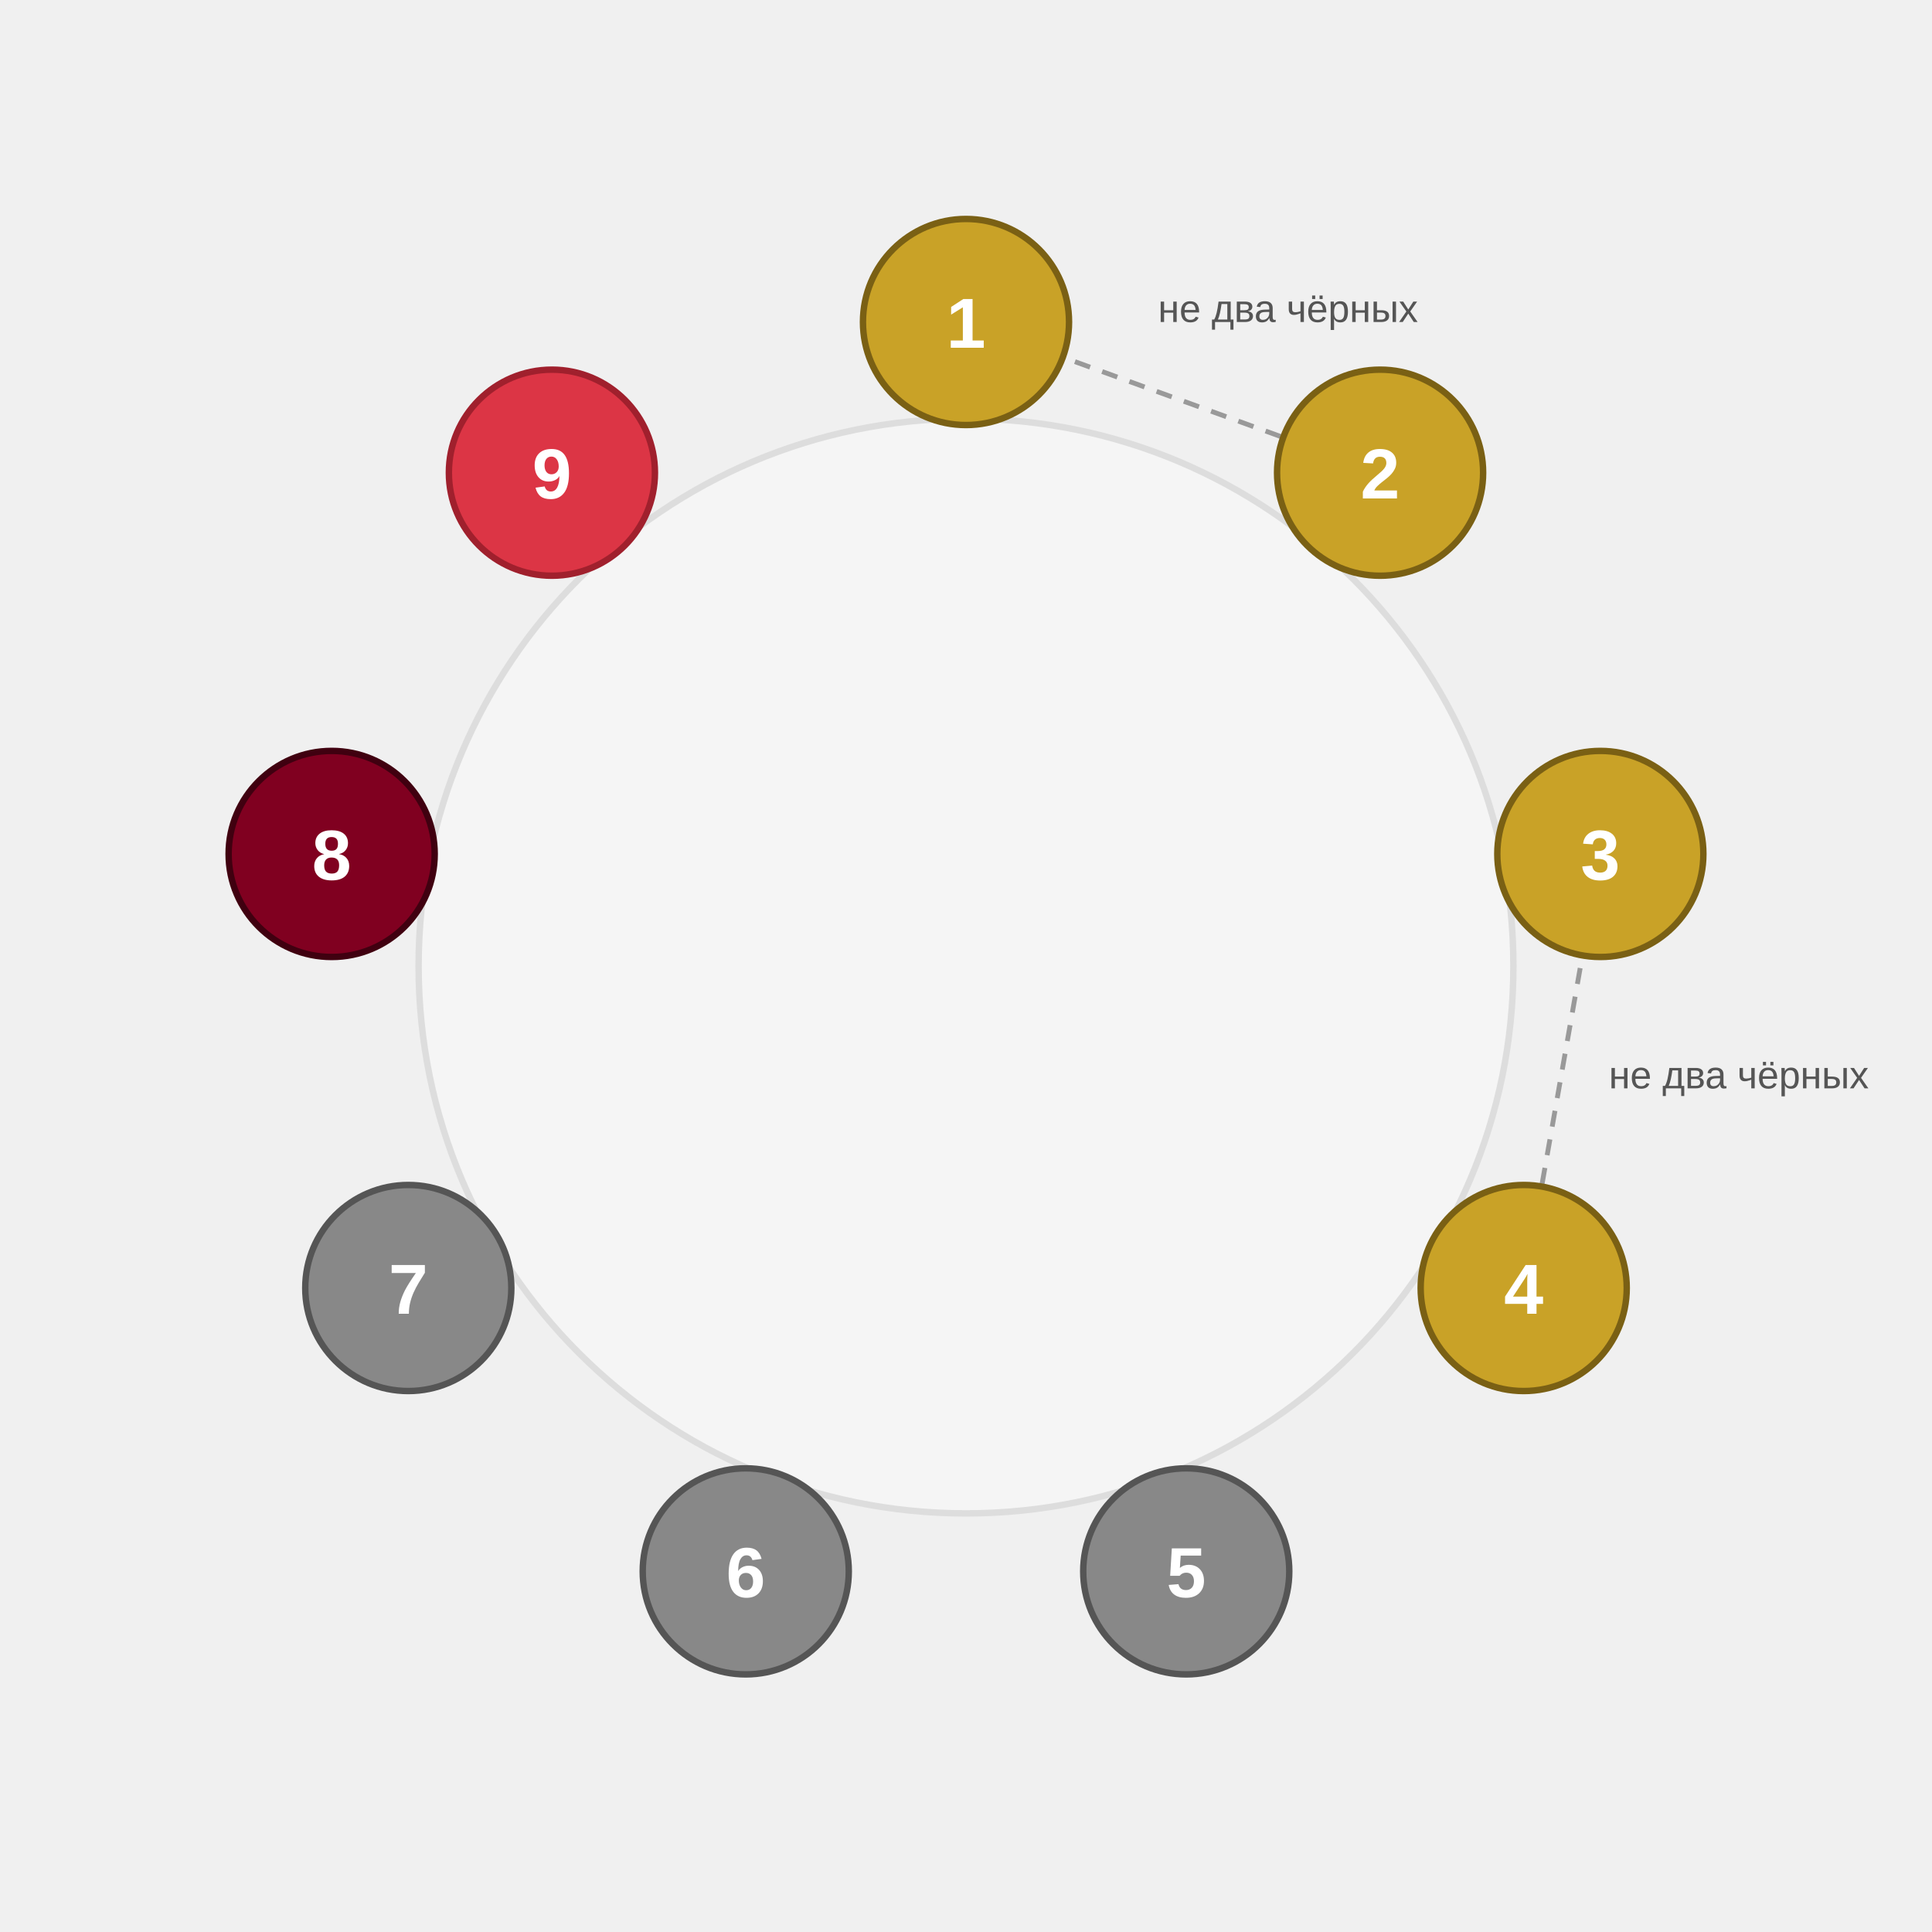
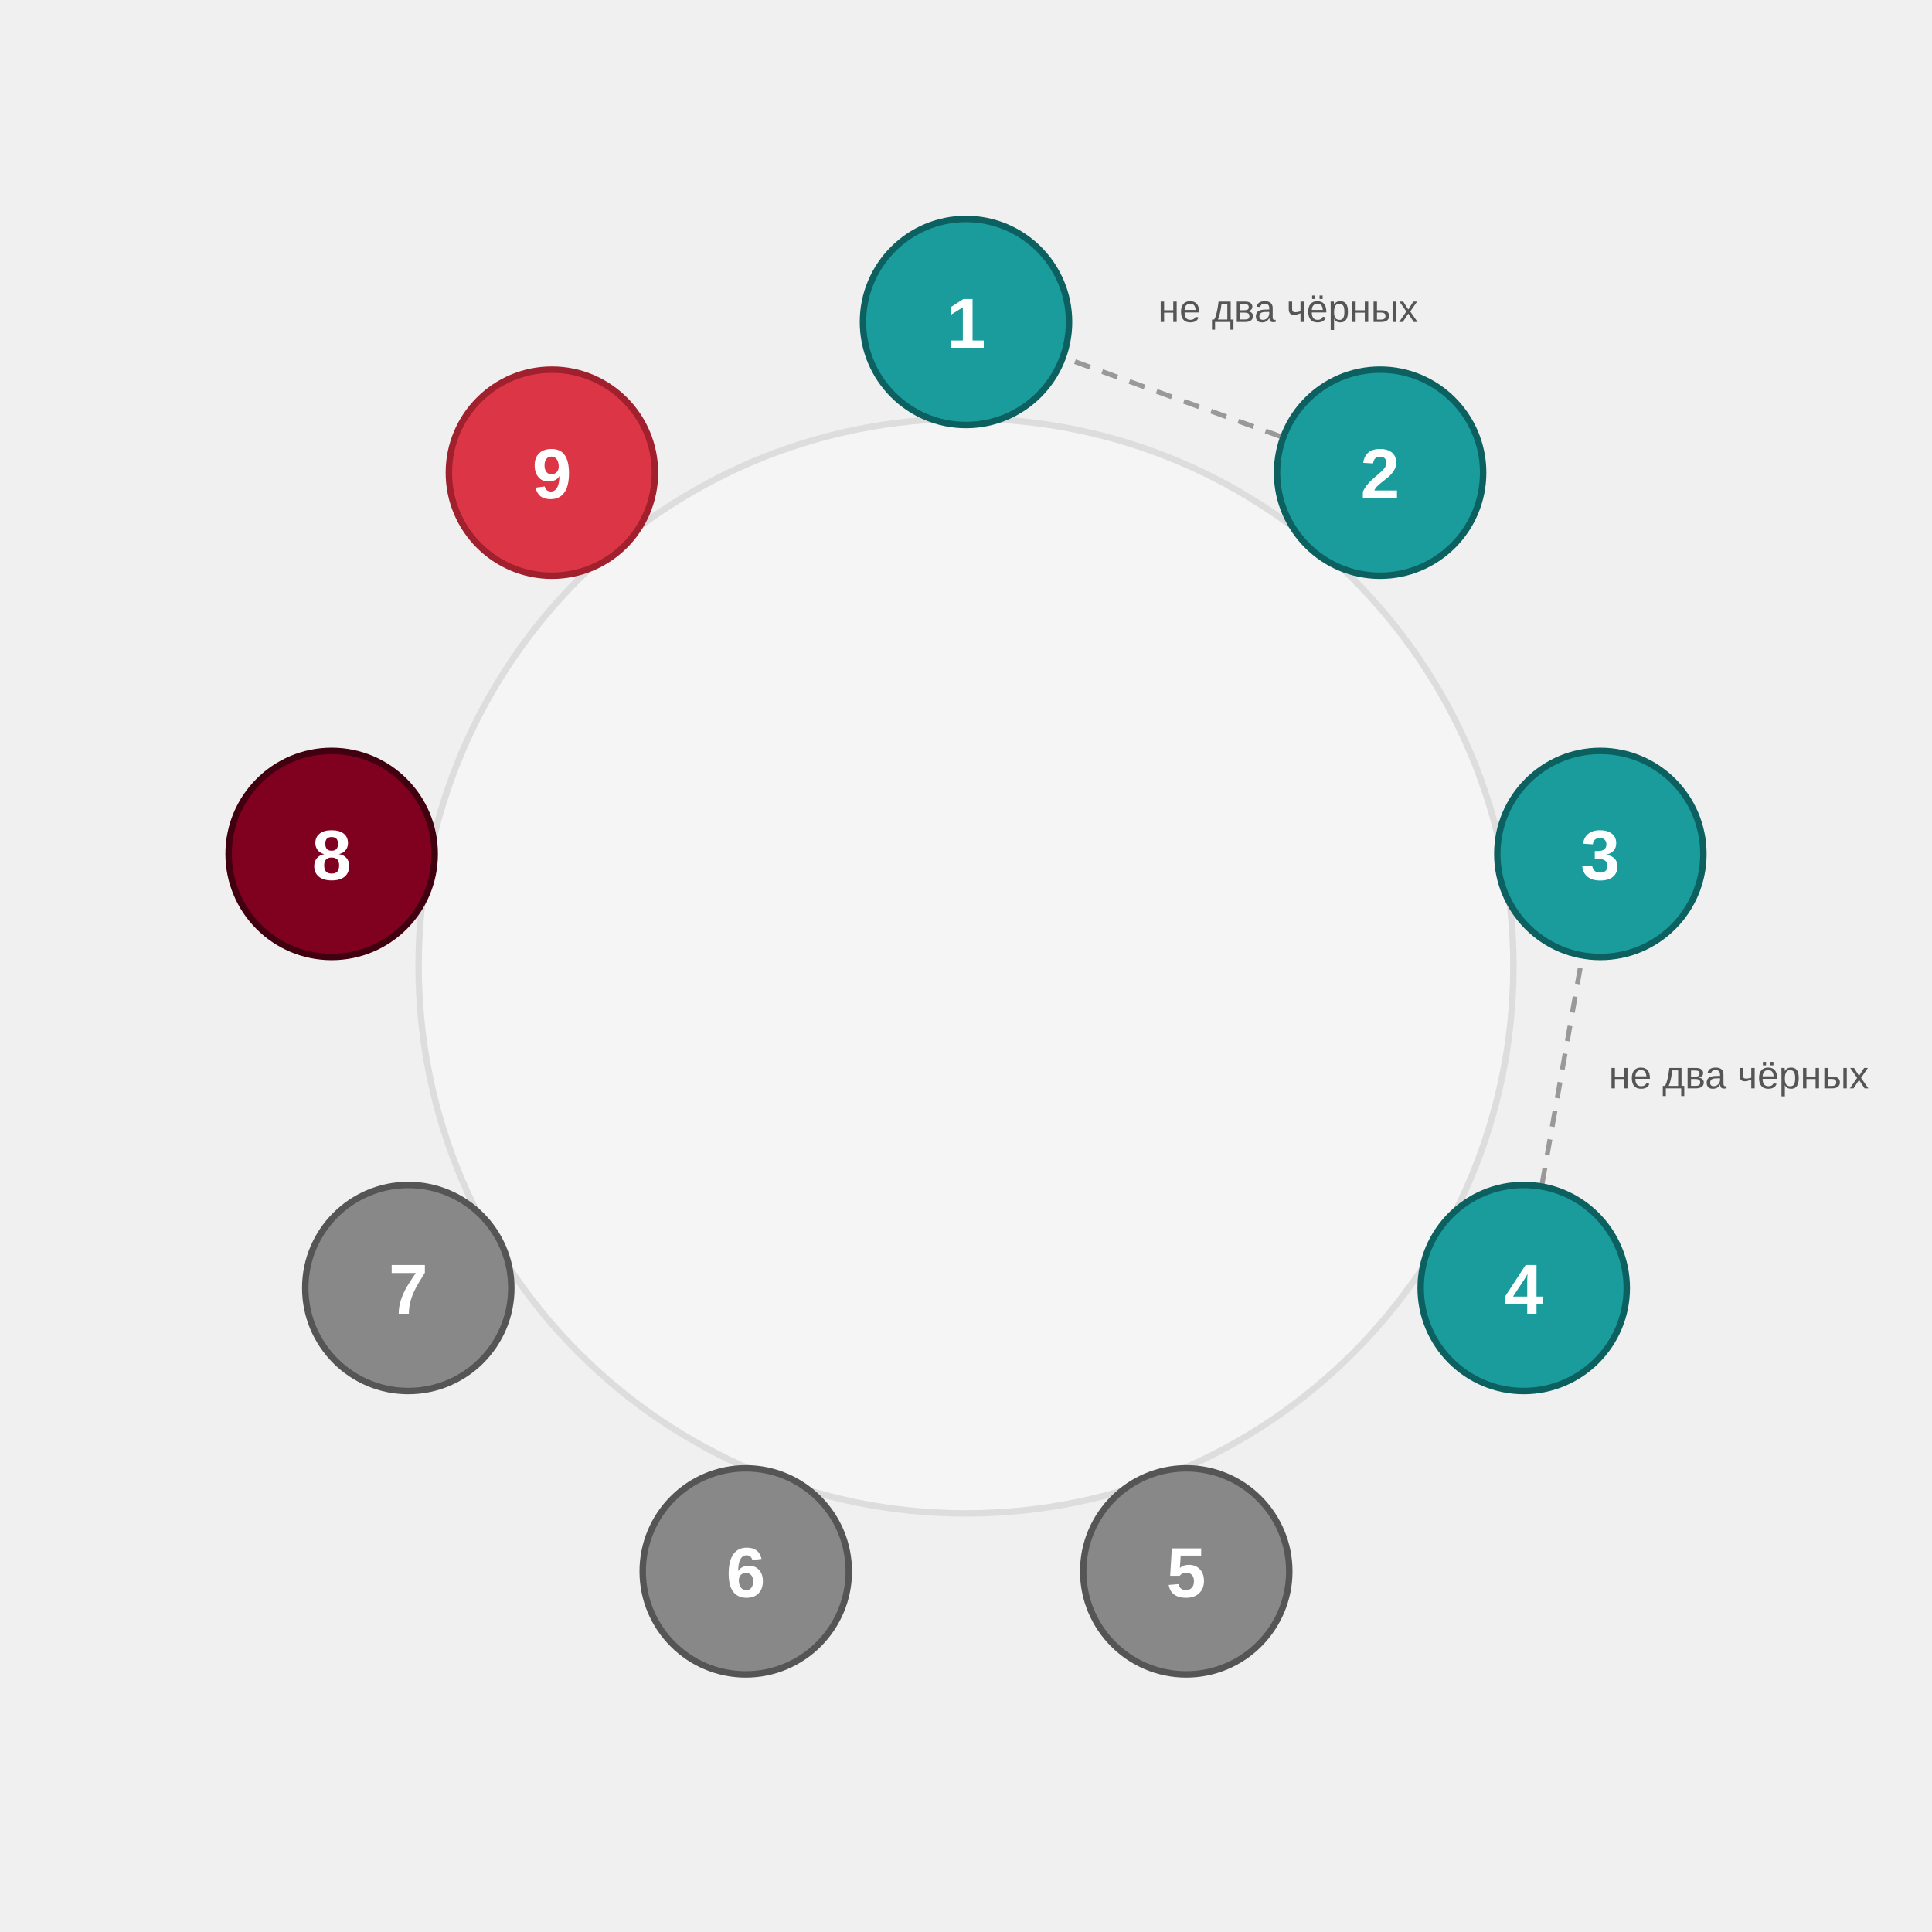
<svg xmlns="http://www.w3.org/2000/svg" width="600" height="600" viewBox="0 0 600 600">
  <circle cx="300" cy="300" r="170" fill="#F5F5F5" stroke="#DDDDDD" stroke-width="2" />
  <line x1="300" y1="100" x2="428.6" y2="146.8" stroke="#999999" stroke-dasharray="5 4" stroke-width="1.5" />
  <line x1="497" y1="265.2" x2="473.2" y2="400" stroke="#999999" stroke-dasharray="5 4" stroke-width="1.5" />
-   <circle cx="300" cy="100" r="32" fill="#C9A227" stroke="#7A6014" stroke-width="2" />
+   <circle cx="300" cy="100" r="32" fill="#1B9C9C" stroke="#0D6060" stroke-width="2" />
  <text x="300" y="108" text-anchor="middle" font-size="22" fill="#FFFFFF" font-weight="bold" font-family="Arial, sans-serif">1</text>
-   <circle cx="428.6" cy="146.8" r="32" fill="#C9A227" stroke="#7A6014" stroke-width="2" />
+   <circle cx="428.6" cy="146.8" r="32" fill="#1B9C9C" stroke="#0D6060" stroke-width="2" />
  <text x="428.6" y="154.8" text-anchor="middle" font-size="22" fill="#FFFFFF" font-weight="bold" font-family="Arial, sans-serif">2</text>
-   <circle cx="497" cy="265.2" r="32" fill="#C9A227" stroke="#7A6014" stroke-width="2" />
+   <circle cx="497" cy="265.2" r="32" fill="#1B9C9C" stroke="#0D6060" stroke-width="2" />
  <text x="497" y="273.2" text-anchor="middle" font-size="22" fill="#FFFFFF" font-weight="bold" font-family="Arial, sans-serif">3</text>
-   <circle cx="473.2" cy="400" r="32" fill="#C9A227" stroke="#7A6014" stroke-width="2" />
+   <circle cx="473.2" cy="400" r="32" fill="#1B9C9C" stroke="#0D6060" stroke-width="2" />
  <text x="473.2" y="408" text-anchor="middle" font-size="22" fill="#FFFFFF" font-weight="bold" font-family="Arial, sans-serif">4</text>
  <circle cx="368.4" cy="488" r="32" fill="#888888" stroke="#555555" stroke-width="2" />
  <text x="368.4" y="496" text-anchor="middle" font-size="22" fill="#FFFFFF" font-weight="bold" font-family="Arial, sans-serif">5</text>
  <circle cx="231.6" cy="488" r="32" fill="#888888" stroke="#555555" stroke-width="2" />
  <text x="231.6" y="496" text-anchor="middle" font-size="22" fill="#FFFFFF" font-weight="bold" font-family="Arial, sans-serif">6</text>
  <circle cx="126.8" cy="400" r="32" fill="#888888" stroke="#555555" stroke-width="2" />
  <text x="126.8" y="408" text-anchor="middle" font-size="22" fill="#FFFFFF" font-weight="bold" font-family="Arial, sans-serif">7</text>
  <circle cx="103" cy="265.2" r="32" fill="#800020" stroke="#400010" stroke-width="2" />
  <text x="103" y="273.2" text-anchor="middle" font-size="22" fill="#FFFFFF" font-weight="bold" font-family="Arial, sans-serif">8</text>
  <circle cx="171.4" cy="146.8" r="32" fill="#DC3545" stroke="#A0202D" stroke-width="2" />
  <text x="171.4" y="154.8" text-anchor="middle" font-size="22" fill="#FFFFFF" font-weight="bold" font-family="Arial, sans-serif">9</text>
  <text x="400" y="100" text-anchor="middle" font-size="12" fill="#555555" font-family="Arial, sans-serif">не два чёрных</text>
  <text x="540" y="338" text-anchor="middle" font-size="12" fill="#555555" font-family="Arial, sans-serif">не два чёрных</text>
</svg>
